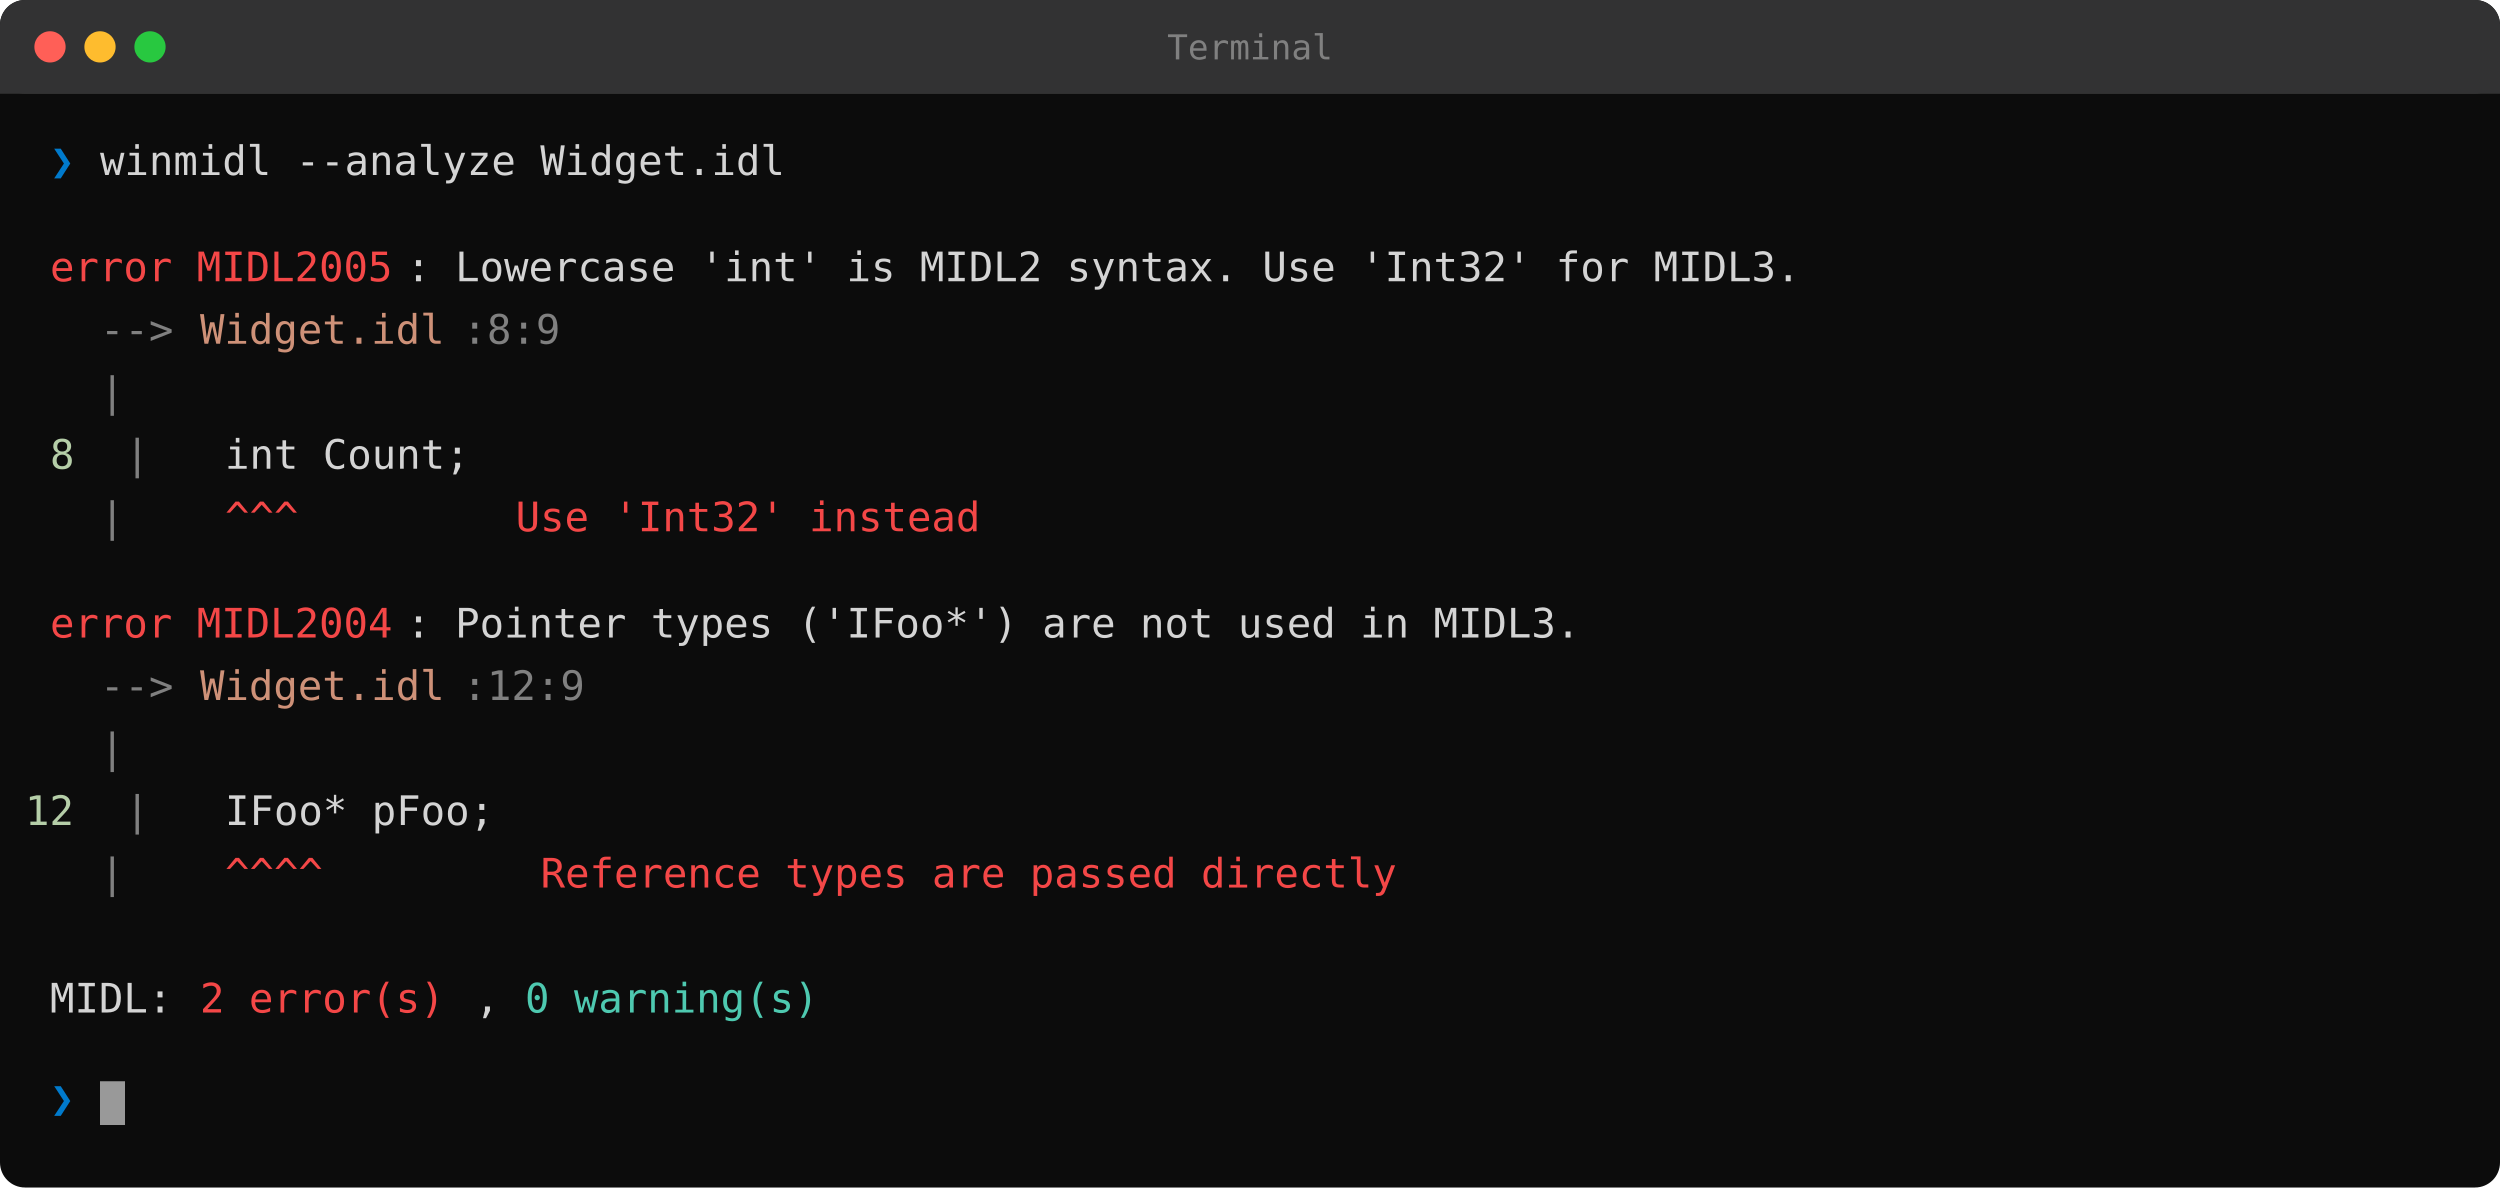
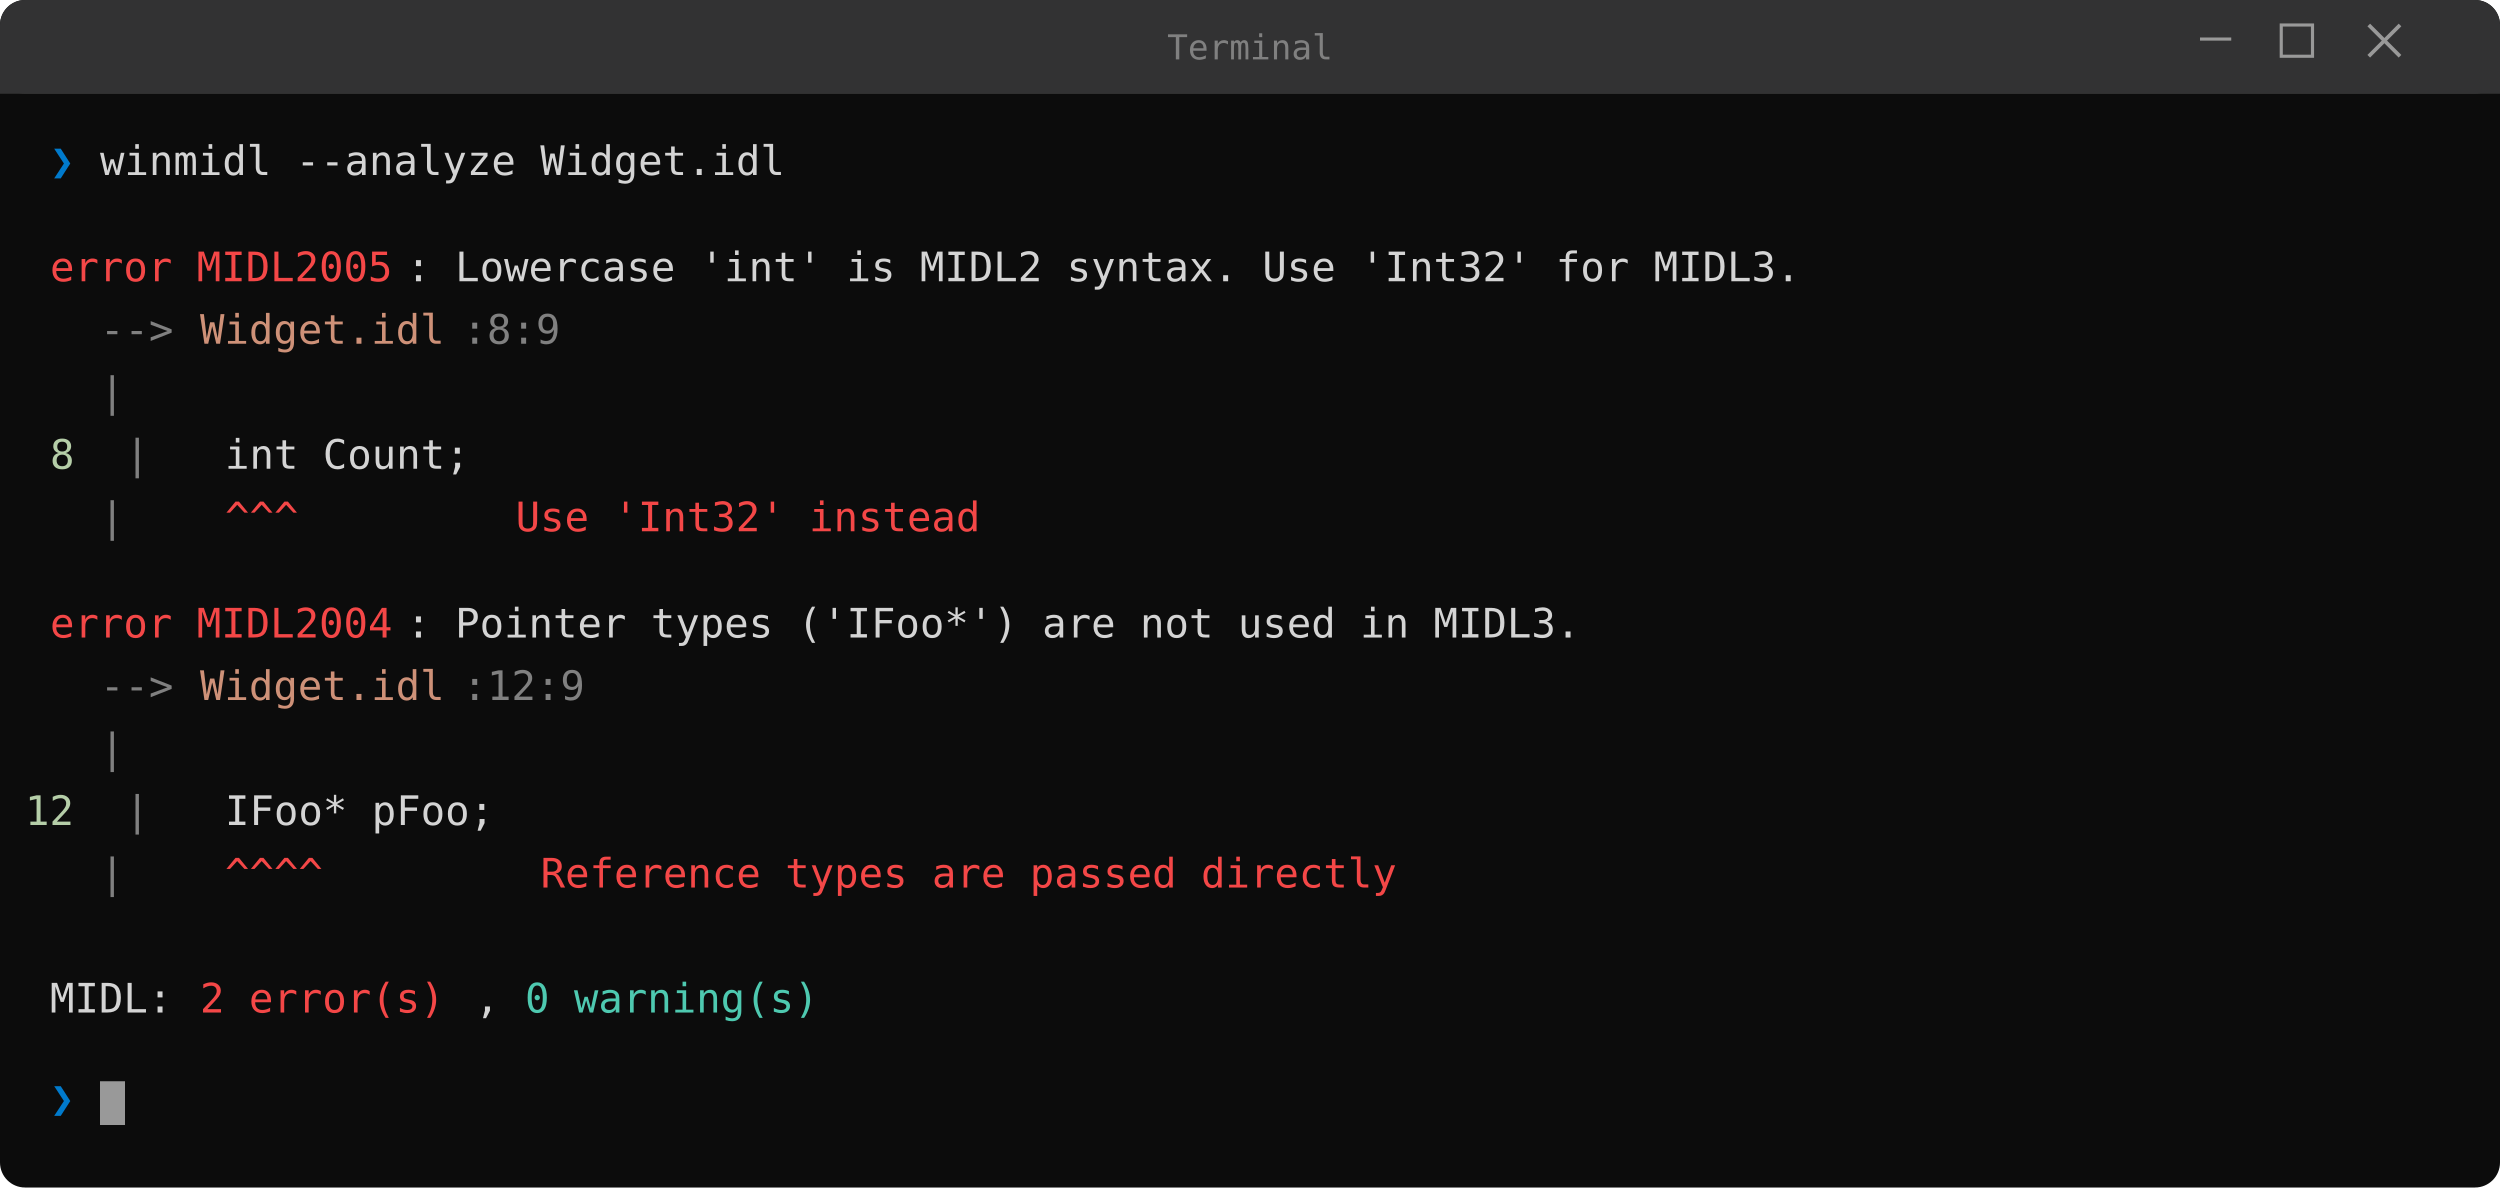
<svg xmlns="http://www.w3.org/2000/svg" width="800" height="380" viewBox="0 0 800 380">
  <rect width="800" height="380" rx="8" fill="#0c0c0c" />
  <rect width="800" height="30" rx="8" fill="#323233" />
  <rect y="22" width="800" height="8" fill="#323233" />
-   <circle cx="16" cy="15" r="5" fill="#FF5F57" />
-   <circle cx="32" cy="15" r="5" fill="#FEBC2E" />
-   <circle cx="48" cy="15" r="5" fill="#28C840" />
+   <rect x="704" y="12" width="10" height="1" fill="#999" />
+   <rect x="730" y="8" width="10" height="10" fill="none" style="stroke:#999;stroke-width:1" />
+   <line x1="758" y1="8" x2="768" y2="18" style="stroke:#999;stroke-width:1.2" />
+   <line x1="768" y1="8" x2="758" y2="18" style="stroke:#999;stroke-width:1.2" />
  <text x="400" y="19" style="font-family:Consolas,monospace;font-size:11px;fill:#808080;text-anchor:middle">Terminal</text>
  <text x="16" y="56" style="font-family:Consolas,monospace;font-size:13px;fill:#007ACC">❯</text>
  <text x="32" y="56" style="font-family:Consolas,monospace;font-size:13px;fill:#d4d4d4"> winmidl --analyze Widget.idl</text>
  <text x="16" y="90" style="font-family:Consolas,monospace;font-size:13px;fill:#F44747">error MIDL2005</text>
  <text x="130" y="90" style="font-family:Consolas,monospace;font-size:13px;fill:#d4d4d4">: Lowercase 'int' is MIDL2 syntax. Use 'Int32' for MIDL3.</text>
  <text x="32" y="110" style="font-family:Consolas,monospace;font-size:13px;fill:#808080">--&gt; </text>
  <text x="64" y="110" style="font-family:Consolas,monospace;font-size:13px;fill:#CE9178">Widget.idl</text>
  <text x="148" y="110" style="font-family:Consolas,monospace;font-size:13px;fill:#808080">:8:9</text>
  <text x="32" y="130" style="font-family:Consolas,monospace;font-size:13px;fill:#808080"> |</text>
  <text x="16" y="150" style="font-family:Consolas,monospace;font-size:13px;fill:#B5CEA8"> 8</text>
  <text x="40" y="150" style="font-family:Consolas,monospace;font-size:13px;fill:#808080"> | </text>
  <text x="72" y="150" style="font-family:Consolas,monospace;font-size:13px;fill:#d4d4d4">        int Count;</text>
  <text x="32" y="170" style="font-family:Consolas,monospace;font-size:13px;fill:#808080"> | </text>
  <text x="72" y="170" style="font-family:Consolas,monospace;font-size:13px;fill:#F44747">        ^^^ </text>
  <text x="165" y="170" style="font-family:Consolas,monospace;font-size:13px;fill:#F44747">Use 'Int32' instead</text>
  <text x="16" y="204" style="font-family:Consolas,monospace;font-size:13px;fill:#F44747">error MIDL2004</text>
  <text x="130" y="204" style="font-family:Consolas,monospace;font-size:13px;fill:#d4d4d4">: Pointer types ('IFoo*') are not used in MIDL3.</text>
  <text x="32" y="224" style="font-family:Consolas,monospace;font-size:13px;fill:#808080">--&gt; </text>
  <text x="64" y="224" style="font-family:Consolas,monospace;font-size:13px;fill:#CE9178">Widget.idl</text>
  <text x="148" y="224" style="font-family:Consolas,monospace;font-size:13px;fill:#808080">:12:9</text>
  <text x="32" y="244" style="font-family:Consolas,monospace;font-size:13px;fill:#808080"> |</text>
  <text x="8" y="264" style="font-family:Consolas,monospace;font-size:13px;fill:#B5CEA8">12</text>
  <text x="40" y="264" style="font-family:Consolas,monospace;font-size:13px;fill:#808080"> | </text>
  <text x="72" y="264" style="font-family:Consolas,monospace;font-size:13px;fill:#d4d4d4">        IFoo* pFoo;</text>
  <text x="32" y="284" style="font-family:Consolas,monospace;font-size:13px;fill:#808080"> | </text>
  <text x="72" y="284" style="font-family:Consolas,monospace;font-size:13px;fill:#F44747">        ^^^^ </text>
  <text x="173" y="284" style="font-family:Consolas,monospace;font-size:13px;fill:#F44747">Reference types are passed directly</text>
  <text x="16" y="324" style="font-family:Consolas,monospace;font-size:13px;fill:#d4d4d4">MIDL: </text>
  <text x="64" y="324" style="font-family:Consolas,monospace;font-size:13px;fill:#F44747">2 error(s)</text>
  <text x="152" y="324" style="font-family:Consolas,monospace;font-size:13px;fill:#d4d4d4">, </text>
  <text x="168" y="324" style="font-family:Consolas,monospace;font-size:13px;fill:#4EC9B0">0 warning(s)</text>
  <text x="16" y="356" style="font-family:Consolas,monospace;font-size:13px;fill:#007ACC">❯</text>
  <rect x="32" y="346" width="8" height="14" fill="#d4d4d4" style="opacity:0.7" />
</svg>
